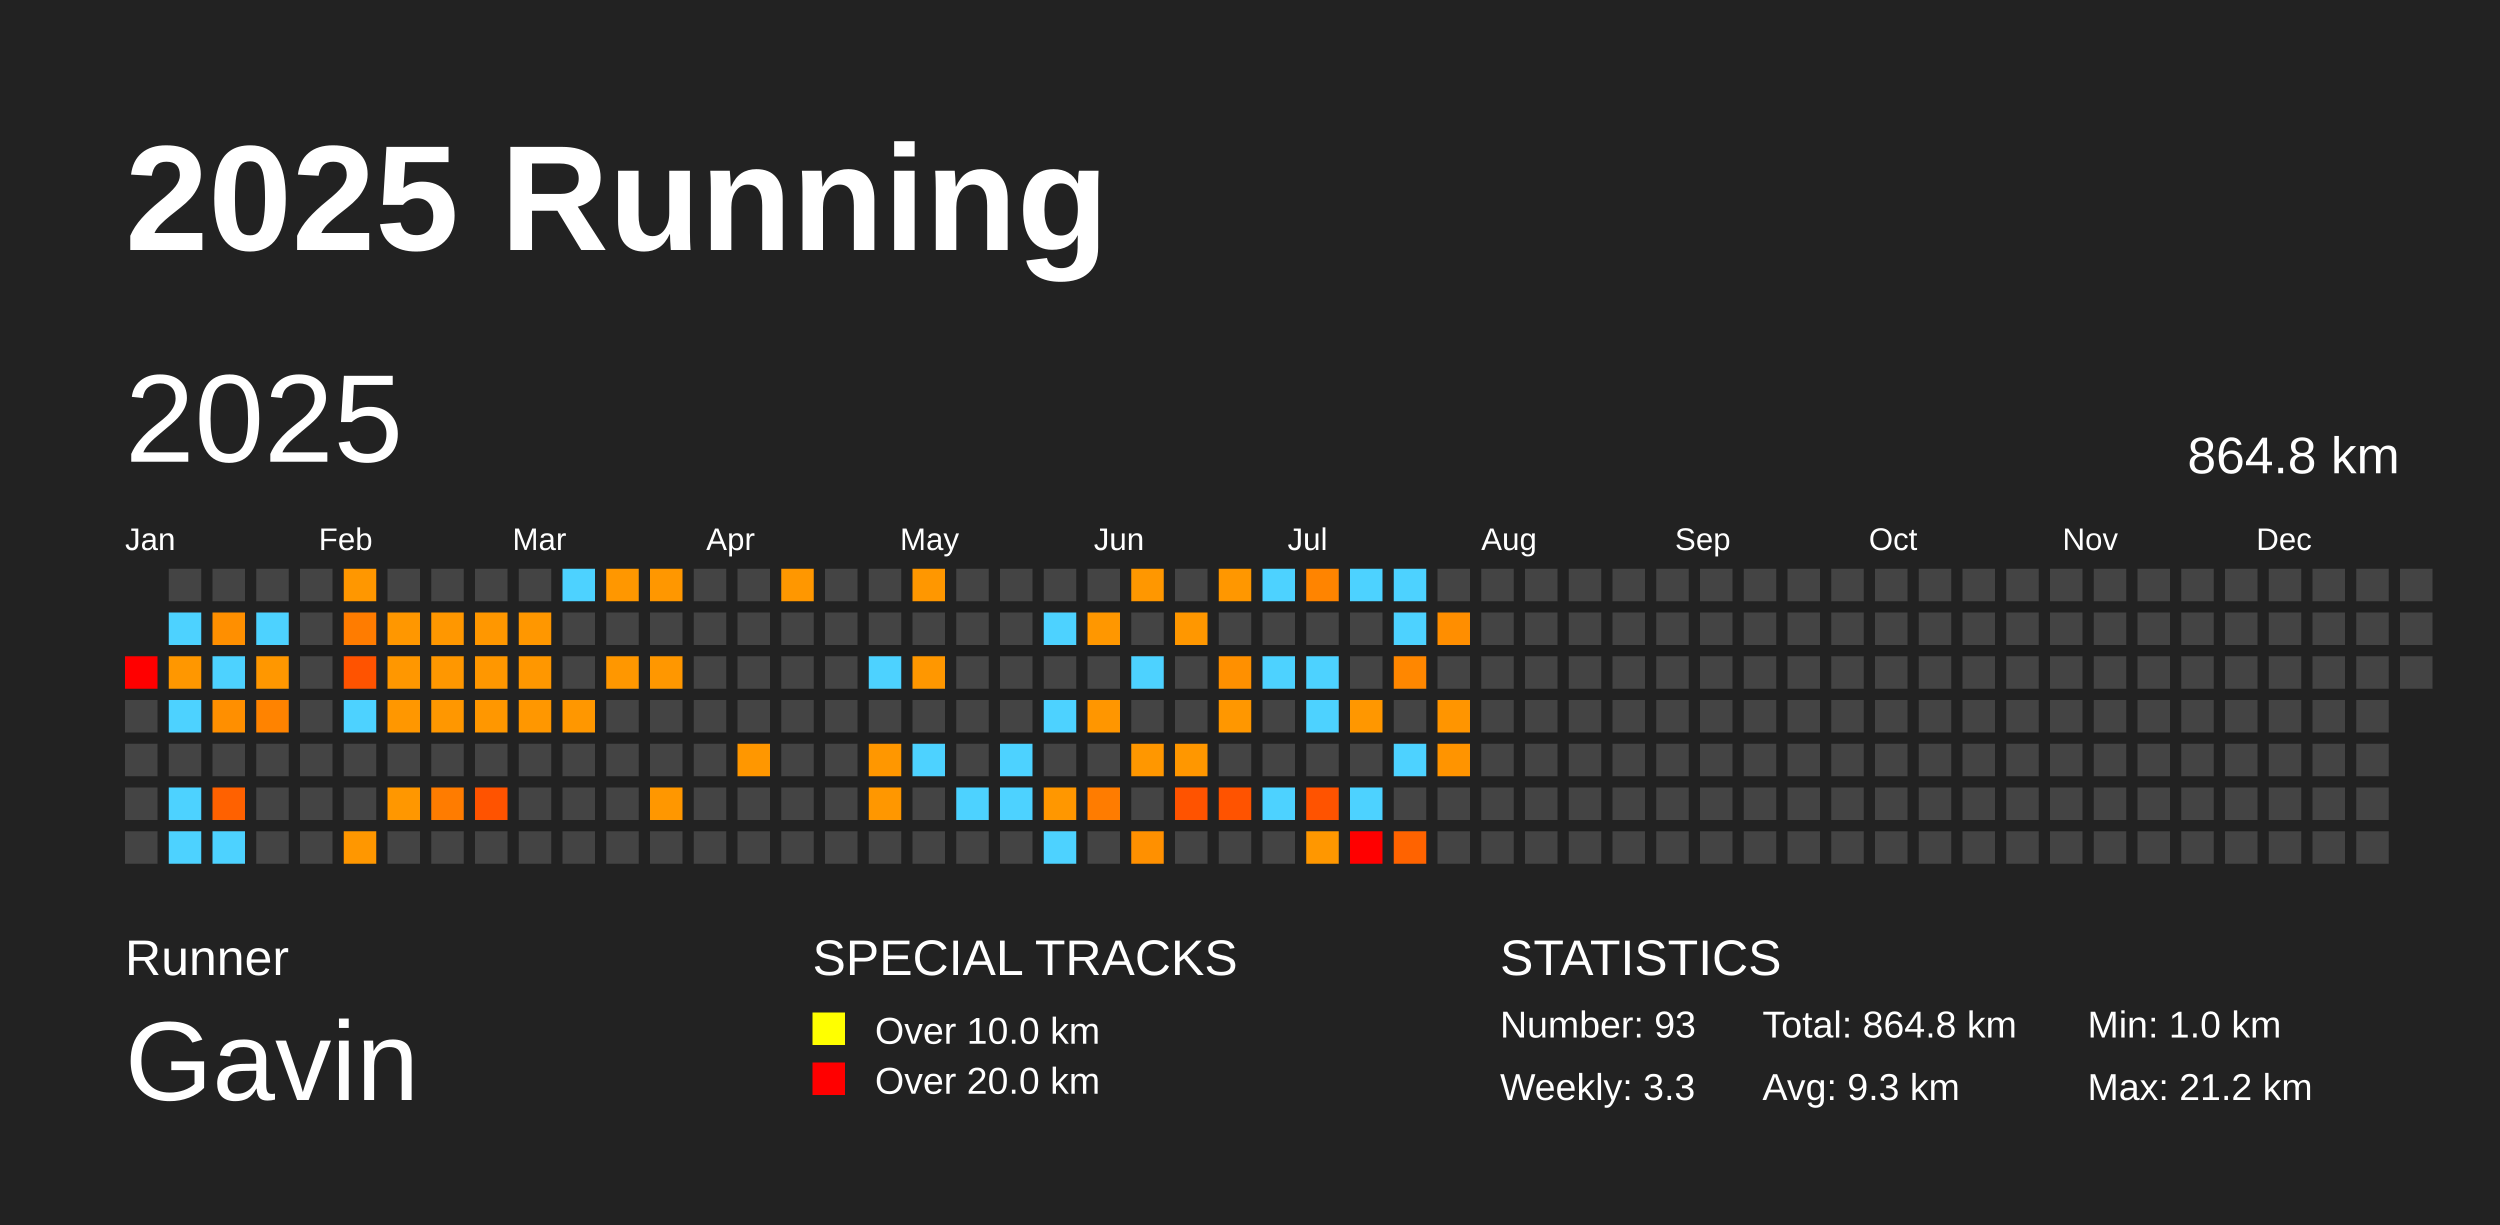
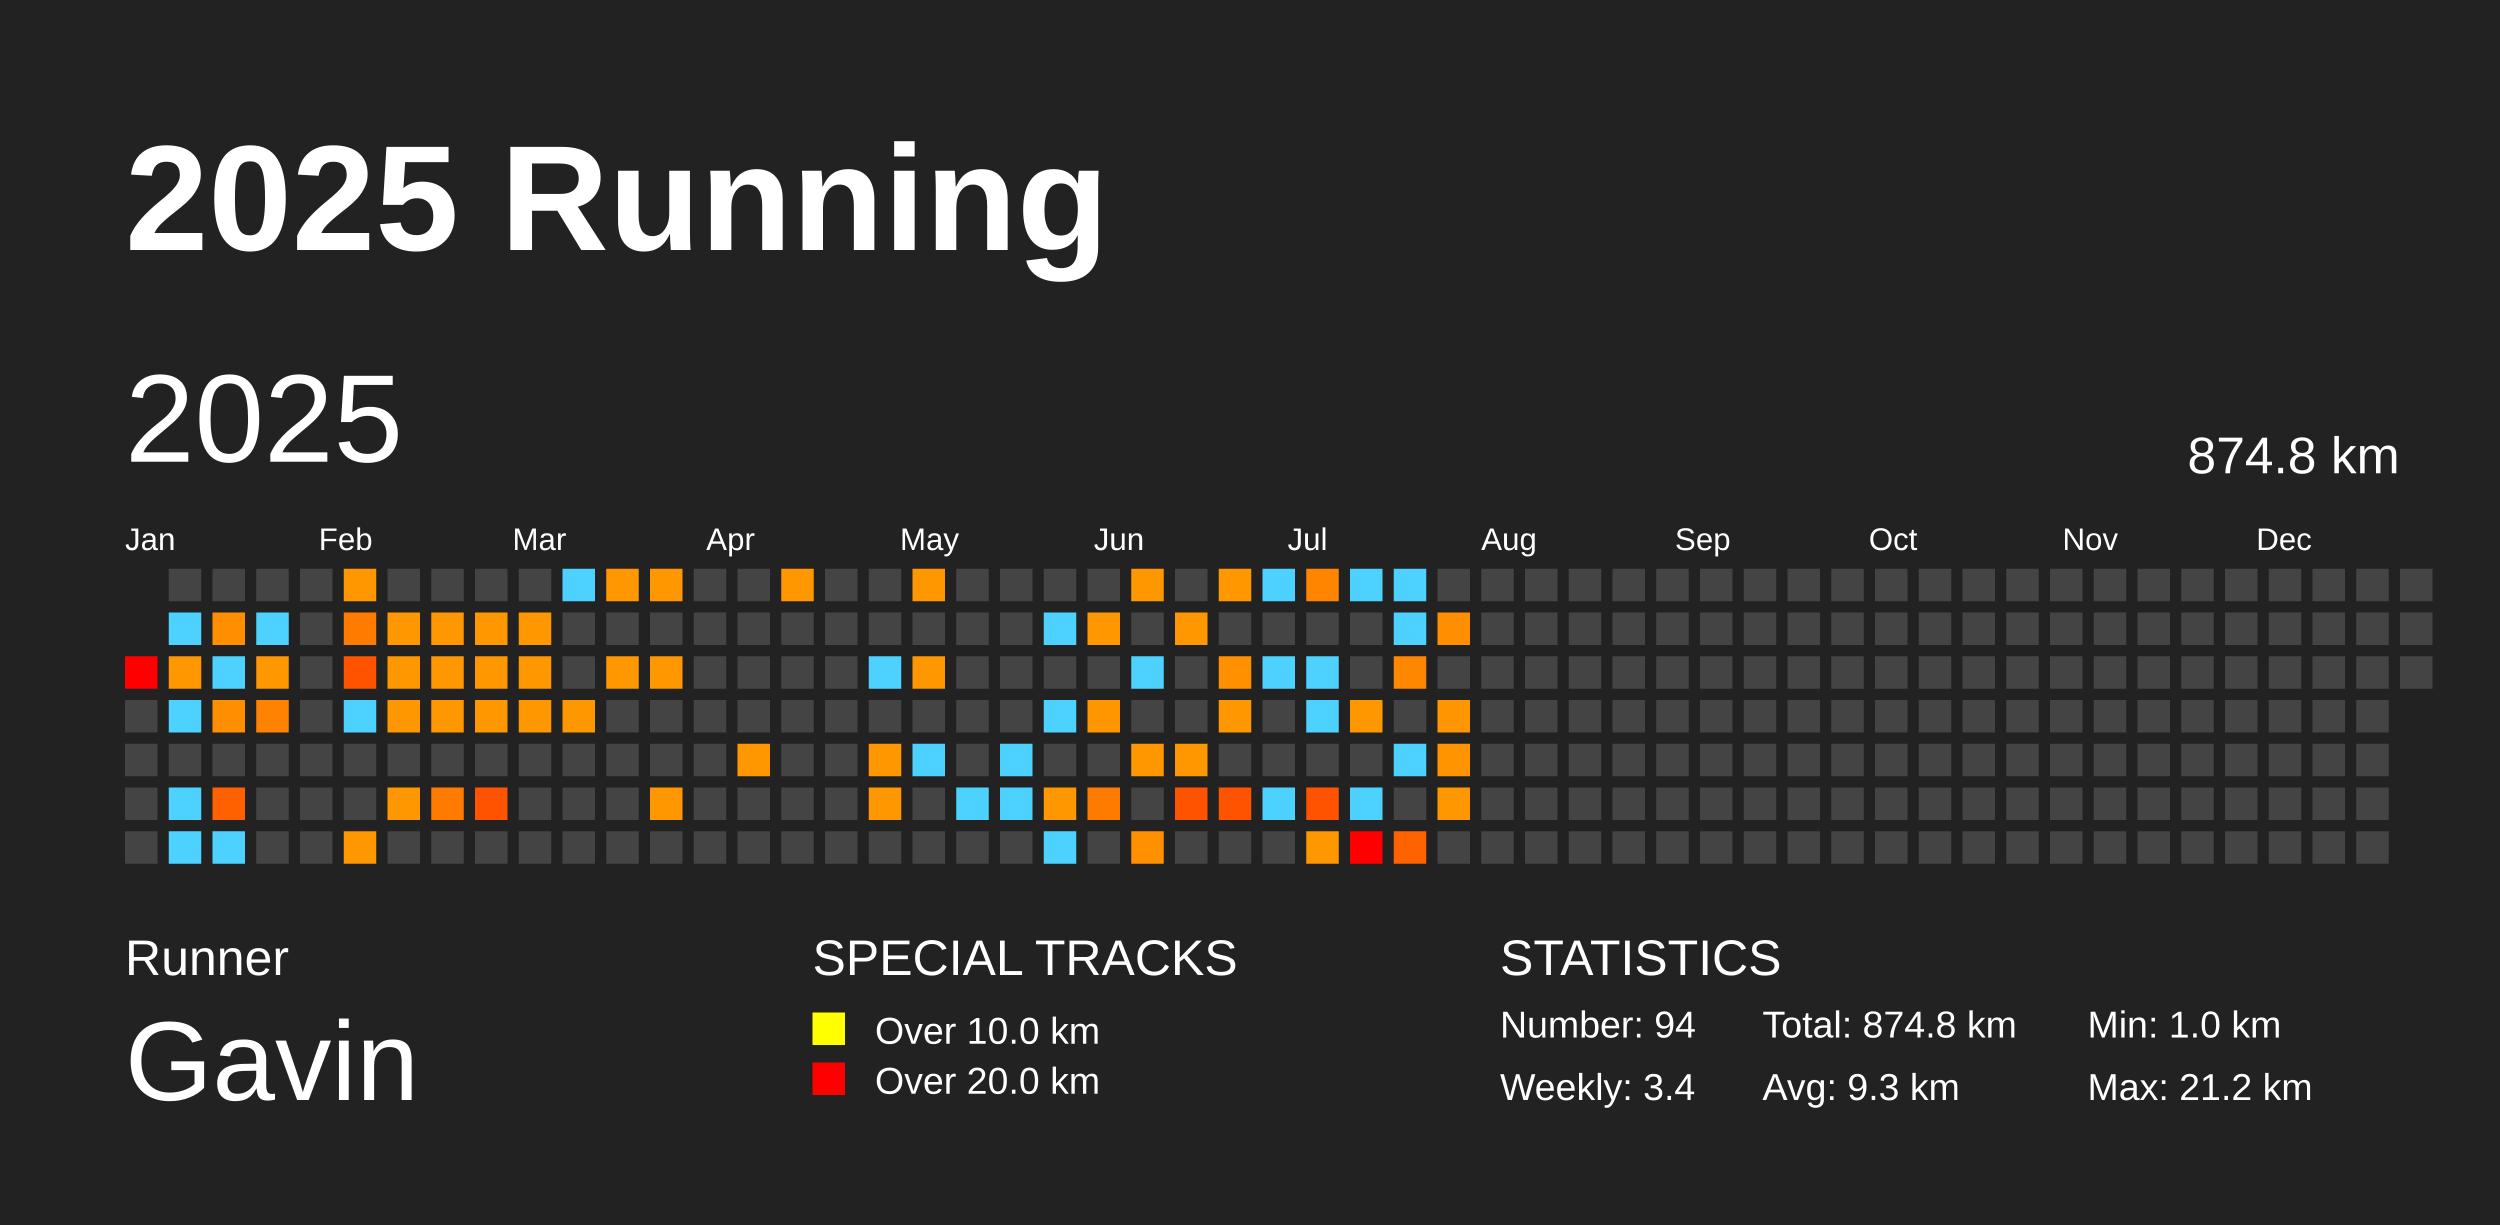
<svg xmlns="http://www.w3.org/2000/svg" baseProfile="full" height="98mm" version="1.1" viewBox="0,0,200,98" width="200mm">
  <defs />
  <rect fill="#222222" height="98" width="200" x="0" y="0" />
  <text fill="#FFFFFF" style="font-size:12px; font-family:Arial; font-weight:bold;" x="10" y="20">2025 Running</text>
  <text fill="#FFFFFF" style="font-size:4px; font-family:Arial" x="10" y="78">Runner</text>
  <text fill="#FFFFFF" style="font-size:9px; font-family:Arial" x="10" y="88">Gavin</text>
  <text fill="#FFFFFF" style="font-size:4px; font-family:Arial" x="65" y="78">SPECIAL TRACKS</text>
  <rect fill="yellow" height="2.6" width="2.6" x="65" y="81" />
  <text fill="#FFFFFF" style="font-size:3px; font-family:Arial" x="70" y="83.5">Over 10.0 km</text>
  <rect fill="red" height="2.6" width="2.6" x="65" y="85" />
  <text fill="#FFFFFF" style="font-size:3px; font-family:Arial" x="70" y="87.5">Over 20.0 km</text>
  <text fill="#FFFFFF" style="font-size:4px; font-family:Arial" x="120" y="78">STATISTICS</text>
-   <text fill="#FFFFFF" style="font-size:3px; font-family:Arial" x="120" y="83">Number: 93</text>
-   <text fill="#FFFFFF" style="font-size:3px; font-family:Arial" x="120" y="88">Weekly: 3.3</text>
-   <text fill="#FFFFFF" style="font-size:3px; font-family:Arial" x="141" y="83">Total: 864.8 km</text>
+   <text fill="#FFFFFF" style="font-size:3px; font-family:Arial" x="120" y="83">Number: 94</text>
+   <text fill="#FFFFFF" style="font-size:3px; font-family:Arial" x="120" y="88">Weekly: 3.4</text>
+   <text fill="#FFFFFF" style="font-size:3px; font-family:Arial" x="141" y="83">Total: 874.8 km</text>
  <text fill="#FFFFFF" style="font-size:3px; font-family:Arial" x="141" y="88">Avg: 9.3 km</text>
  <text fill="#FFFFFF" style="font-size:3px; font-family:Arial" x="167" y="83">Min: 1.0 km</text>
  <text fill="#FFFFFF" style="font-size:3px; font-family:Arial" x="167" y="88">Max: 21.2 km</text>
  <text dominant-baseline="hanging" fill="#FFFFFF" style="font-size:10.0px; font-family:Arial;" x="10" y="30">2025</text>
-   <text dominant-baseline="hanging" fill="#FFFFFF" style="font-size:4.125px; font-family:Arial;" x="175" y="35">864.8 km</text>
+   <text dominant-baseline="hanging" fill="#FFFFFF" style="font-size:4.125px; font-family:Arial;" x="175" y="35">874.8 km</text>
  <text fill="#FFFFFF" style="font-size:2.5px; font-family:Arial" x="10.0" y="44">Jan</text>
  <text fill="#FFFFFF" style="font-size:2.5px; font-family:Arial" x="25.5" y="44">Feb</text>
  <text fill="#FFFFFF" style="font-size:2.5px; font-family:Arial" x="41.0" y="44">Mar</text>
  <text fill="#FFFFFF" style="font-size:2.5px; font-family:Arial" x="56.5" y="44">Apr</text>
  <text fill="#FFFFFF" style="font-size:2.5px; font-family:Arial" x="72.0" y="44">May</text>
  <text fill="#FFFFFF" style="font-size:2.5px; font-family:Arial" x="87.5" y="44">Jun</text>
  <text fill="#FFFFFF" style="font-size:2.5px; font-family:Arial" x="103.0" y="44">Jul</text>
  <text fill="#FFFFFF" style="font-size:2.5px; font-family:Arial" x="118.5" y="44">Aug</text>
  <text fill="#FFFFFF" style="font-size:2.5px; font-family:Arial" x="134.0" y="44">Sep</text>
  <text fill="#FFFFFF" style="font-size:2.5px; font-family:Arial" x="149.5" y="44">Oct</text>
  <text fill="#FFFFFF" style="font-size:2.5px; font-family:Arial" x="165.0" y="44">Nov</text>
  <text fill="#FFFFFF" style="font-size:2.5px; font-family:Arial" x="180.5" y="44">Dec</text>
  <rect fill="red" height="2.6" width="2.6" x="10.0" y="52.5" />
  <rect fill="#444444" height="2.6" width="2.6" x="10.0" y="56.0" />
  <rect fill="#444444" height="2.6" width="2.6" x="10.0" y="59.5" />
  <rect fill="#444444" height="2.6" width="2.6" x="10.0" y="63.0" />
  <rect fill="#444444" height="2.6" width="2.6" x="10.0" y="66.5" />
  <rect fill="#444444" height="2.6" width="2.6" x="13.5" y="45.5" />
  <rect fill="#4dd2ff" height="2.6" width="2.6" x="13.5" y="49.0" />
  <rect fill="#ff9700" height="2.6" width="2.6" x="13.5" y="52.5" />
  <rect fill="#4dd2ff" height="2.6" width="2.6" x="13.5" y="56.0" />
  <rect fill="#444444" height="2.6" width="2.6" x="13.5" y="59.5" />
  <rect fill="#4dd2ff" height="2.6" width="2.6" x="13.5" y="63.0" />
  <rect fill="#4dd2ff" height="2.6" width="2.6" x="13.5" y="66.5" />
  <rect fill="#444444" height="2.6" width="2.6" x="17.0" y="45.5" />
  <rect fill="#ff8f00" height="2.6" width="2.6" x="17.0" y="49.0" />
  <rect fill="#4dd2ff" height="2.6" width="2.6" x="17.0" y="52.5" />
  <rect fill="#ff8f00" height="2.6" width="2.6" x="17.0" y="56.0" />
  <rect fill="#444444" height="2.6" width="2.6" x="17.0" y="59.5" />
  <rect fill="#ff6100" height="2.6" width="2.6" x="17.0" y="63.0" />
  <rect fill="#4dd2ff" height="2.6" width="2.6" x="17.0" y="66.5" />
  <rect fill="#444444" height="2.6" width="2.6" x="20.5" y="45.5" />
  <rect fill="#4dd2ff" height="2.6" width="2.6" x="20.5" y="49.0" />
  <rect fill="#ff9700" height="2.6" width="2.6" x="20.5" y="52.5" />
  <rect fill="#ff8300" height="2.6" width="2.6" x="20.5" y="56.0" />
  <rect fill="#444444" height="2.6" width="2.6" x="20.5" y="59.5" />
  <rect fill="#444444" height="2.6" width="2.6" x="20.5" y="63.0" />
  <rect fill="#444444" height="2.6" width="2.6" x="20.5" y="66.5" />
  <rect fill="#444444" height="2.6" width="2.6" x="24.0" y="45.5" />
  <rect fill="#444444" height="2.6" width="2.6" x="24.0" y="49.0" />
  <rect fill="#444444" height="2.6" width="2.6" x="24.0" y="52.5" />
  <rect fill="#444444" height="2.6" width="2.6" x="24.0" y="56.0" />
  <rect fill="#444444" height="2.6" width="2.6" x="24.0" y="59.5" />
  <rect fill="#444444" height="2.6" width="2.6" x="24.0" y="63.0" />
  <rect fill="#444444" height="2.6" width="2.6" x="24.0" y="66.5" />
  <rect fill="#ff9700" height="2.6" width="2.6" x="27.5" y="45.5" />
  <rect fill="#ff7c00" height="2.6" width="2.6" x="27.5" y="49.0" />
  <rect fill="#ff5300" height="2.6" width="2.6" x="27.5" y="52.5" />
  <rect fill="#4dd2ff" height="2.6" width="2.6" x="27.5" y="56.0" />
  <rect fill="#444444" height="2.6" width="2.6" x="27.5" y="59.5" />
  <rect fill="#444444" height="2.6" width="2.6" x="27.5" y="63.0" />
  <rect fill="#ff9700" height="2.6" width="2.6" x="27.5" y="66.5" />
  <rect fill="#444444" height="2.6" width="2.6" x="31.0" y="45.5" />
  <rect fill="#ff9700" height="2.6" width="2.6" x="31.0" y="49.0" />
  <rect fill="#ff9700" height="2.6" width="2.6" x="31.0" y="52.5" />
  <rect fill="#ff9700" height="2.6" width="2.6" x="31.0" y="56.0" />
  <rect fill="#444444" height="2.6" width="2.6" x="31.0" y="59.5" />
  <rect fill="#ff9700" height="2.6" width="2.6" x="31.0" y="63.0" />
  <rect fill="#444444" height="2.6" width="2.6" x="31.0" y="66.5" />
  <rect fill="#444444" height="2.6" width="2.6" x="34.5" y="45.5" />
  <rect fill="#ff9700" height="2.6" width="2.6" x="34.5" y="49.0" />
  <rect fill="#ff9700" height="2.6" width="2.6" x="34.5" y="52.5" />
  <rect fill="#ff9700" height="2.6" width="2.6" x="34.5" y="56.0" />
  <rect fill="#444444" height="2.6" width="2.6" x="34.5" y="59.5" />
  <rect fill="#ff7c00" height="2.6" width="2.6" x="34.5" y="63.0" />
  <rect fill="#444444" height="2.6" width="2.6" x="34.5" y="66.5" />
  <rect fill="#444444" height="2.6" width="2.6" x="38.0" y="45.5" />
  <rect fill="#ff9700" height="2.6" width="2.6" x="38.0" y="49.0" />
  <rect fill="#ff9700" height="2.6" width="2.6" x="38.0" y="52.5" />
  <rect fill="#ff9700" height="2.6" width="2.6" x="38.0" y="56.0" />
  <rect fill="#444444" height="2.6" width="2.6" x="38.0" y="59.5" />
  <rect fill="#ff5300" height="2.6" width="2.6" x="38.0" y="63.0" />
  <rect fill="#444444" height="2.6" width="2.6" x="38.0" y="66.5" />
  <rect fill="#444444" height="2.6" width="2.6" x="41.5" y="45.5" />
  <rect fill="#ff9700" height="2.6" width="2.6" x="41.5" y="49.0" />
  <rect fill="#ff9700" height="2.6" width="2.6" x="41.5" y="52.5" />
  <rect fill="#ff9700" height="2.6" width="2.6" x="41.5" y="56.0" />
  <rect fill="#444444" height="2.6" width="2.6" x="41.5" y="59.5" />
  <rect fill="#444444" height="2.6" width="2.6" x="41.5" y="63.0" />
  <rect fill="#444444" height="2.6" width="2.6" x="41.5" y="66.5" />
  <rect fill="#4dd2ff" height="2.6" width="2.6" x="45.0" y="45.5" />
  <rect fill="#444444" height="2.6" width="2.6" x="45.0" y="49.0" />
  <rect fill="#444444" height="2.6" width="2.6" x="45.0" y="52.5" />
  <rect fill="#ff9700" height="2.6" width="2.6" x="45.0" y="56.0" />
  <rect fill="#444444" height="2.6" width="2.6" x="45.0" y="59.5" />
  <rect fill="#444444" height="2.6" width="2.6" x="45.0" y="63.0" />
  <rect fill="#444444" height="2.6" width="2.6" x="45.0" y="66.5" />
  <rect fill="#ff9700" height="2.6" width="2.6" x="48.5" y="45.5" />
  <rect fill="#444444" height="2.6" width="2.6" x="48.5" y="49.0" />
  <rect fill="#ff9700" height="2.6" width="2.6" x="48.5" y="52.5" />
  <rect fill="#444444" height="2.6" width="2.6" x="48.5" y="56.0" />
  <rect fill="#444444" height="2.6" width="2.6" x="48.5" y="59.5" />
  <rect fill="#444444" height="2.6" width="2.6" x="48.5" y="63.0" />
  <rect fill="#444444" height="2.6" width="2.6" x="48.5" y="66.5" />
  <rect fill="#ff9700" height="2.6" width="2.6" x="52.0" y="45.5" />
  <rect fill="#444444" height="2.6" width="2.6" x="52.0" y="49.0" />
  <rect fill="#ff9700" height="2.6" width="2.6" x="52.0" y="52.5" />
  <rect fill="#444444" height="2.6" width="2.6" x="52.0" y="56.0" />
  <rect fill="#444444" height="2.6" width="2.6" x="52.0" y="59.5" />
  <rect fill="#ff9700" height="2.6" width="2.6" x="52.0" y="63.0" />
  <rect fill="#444444" height="2.6" width="2.6" x="52.0" y="66.5" />
  <rect fill="#444444" height="2.6" width="2.6" x="55.5" y="45.5" />
  <rect fill="#444444" height="2.6" width="2.6" x="55.5" y="49.0" />
  <rect fill="#444444" height="2.6" width="2.6" x="55.5" y="52.5" />
  <rect fill="#444444" height="2.6" width="2.6" x="55.5" y="56.0" />
  <rect fill="#444444" height="2.6" width="2.6" x="55.5" y="59.5" />
  <rect fill="#444444" height="2.6" width="2.6" x="55.5" y="63.0" />
  <rect fill="#444444" height="2.6" width="2.6" x="55.5" y="66.5" />
  <rect fill="#444444" height="2.6" width="2.6" x="59.0" y="45.5" />
  <rect fill="#444444" height="2.6" width="2.6" x="59.0" y="49.0" />
  <rect fill="#444444" height="2.6" width="2.6" x="59.0" y="52.5" />
  <rect fill="#444444" height="2.6" width="2.6" x="59.0" y="56.0" />
  <rect fill="#ff9700" height="2.6" width="2.6" x="59.0" y="59.5" />
  <rect fill="#444444" height="2.6" width="2.6" x="59.0" y="63.0" />
  <rect fill="#444444" height="2.6" width="2.6" x="59.0" y="66.5" />
  <rect fill="#ff9700" height="2.6" width="2.6" x="62.5" y="45.5" />
  <rect fill="#444444" height="2.6" width="2.6" x="62.5" y="49.0" />
  <rect fill="#444444" height="2.6" width="2.6" x="62.5" y="52.5" />
  <rect fill="#444444" height="2.6" width="2.6" x="62.5" y="56.0" />
  <rect fill="#444444" height="2.6" width="2.6" x="62.5" y="59.5" />
  <rect fill="#444444" height="2.6" width="2.6" x="62.5" y="63.0" />
  <rect fill="#444444" height="2.6" width="2.6" x="62.5" y="66.5" />
  <rect fill="#444444" height="2.6" width="2.6" x="66.0" y="45.5" />
  <rect fill="#444444" height="2.6" width="2.6" x="66.0" y="49.0" />
  <rect fill="#444444" height="2.6" width="2.6" x="66.0" y="52.5" />
  <rect fill="#444444" height="2.6" width="2.6" x="66.0" y="56.0" />
  <rect fill="#444444" height="2.6" width="2.6" x="66.0" y="59.5" />
  <rect fill="#444444" height="2.6" width="2.6" x="66.0" y="63.0" />
  <rect fill="#444444" height="2.6" width="2.6" x="66.0" y="66.5" />
  <rect fill="#444444" height="2.6" width="2.6" x="69.5" y="45.5" />
  <rect fill="#444444" height="2.6" width="2.6" x="69.5" y="49.0" />
  <rect fill="#4dd2ff" height="2.6" width="2.6" x="69.5" y="52.5" />
  <rect fill="#444444" height="2.6" width="2.6" x="69.5" y="56.0" />
  <rect fill="#ff9700" height="2.6" width="2.6" x="69.5" y="59.5" />
  <rect fill="#ff9700" height="2.6" width="2.6" x="69.5" y="63.0" />
  <rect fill="#444444" height="2.6" width="2.6" x="69.5" y="66.5" />
  <rect fill="#ff9700" height="2.6" width="2.6" x="73.0" y="45.5" />
  <rect fill="#444444" height="2.6" width="2.6" x="73.0" y="49.0" />
  <rect fill="#ff9700" height="2.6" width="2.6" x="73.0" y="52.5" />
  <rect fill="#444444" height="2.6" width="2.6" x="73.0" y="56.0" />
  <rect fill="#4dd2ff" height="2.6" width="2.6" x="73.0" y="59.5" />
  <rect fill="#444444" height="2.6" width="2.6" x="73.0" y="63.0" />
  <rect fill="#444444" height="2.6" width="2.6" x="73.0" y="66.5" />
  <rect fill="#444444" height="2.6" width="2.6" x="76.5" y="45.5" />
  <rect fill="#444444" height="2.6" width="2.6" x="76.5" y="49.0" />
  <rect fill="#444444" height="2.6" width="2.6" x="76.5" y="52.5" />
  <rect fill="#444444" height="2.6" width="2.6" x="76.5" y="56.0" />
  <rect fill="#444444" height="2.6" width="2.6" x="76.5" y="59.5" />
  <rect fill="#4dd2ff" height="2.6" width="2.6" x="76.5" y="63.0" />
  <rect fill="#444444" height="2.6" width="2.6" x="76.5" y="66.5" />
  <rect fill="#444444" height="2.6" width="2.6" x="80.0" y="45.5" />
  <rect fill="#444444" height="2.6" width="2.6" x="80.0" y="49.0" />
  <rect fill="#444444" height="2.6" width="2.6" x="80.0" y="52.5" />
  <rect fill="#444444" height="2.6" width="2.6" x="80.0" y="56.0" />
  <rect fill="#4dd2ff" height="2.6" width="2.6" x="80.0" y="59.5" />
  <rect fill="#4dd2ff" height="2.6" width="2.6" x="80.0" y="63.0" />
  <rect fill="#444444" height="2.6" width="2.6" x="80.0" y="66.5" />
  <rect fill="#444444" height="2.6" width="2.6" x="83.5" y="45.5" />
  <rect fill="#4dd2ff" height="2.6" width="2.6" x="83.5" y="49.0" />
  <rect fill="#444444" height="2.6" width="2.6" x="83.5" y="52.5" />
  <rect fill="#4dd2ff" height="2.6" width="2.6" x="83.5" y="56.0" />
  <rect fill="#444444" height="2.6" width="2.6" x="83.5" y="59.5" />
  <rect fill="#ff9700" height="2.6" width="2.6" x="83.5" y="63.0" />
  <rect fill="#4dd2ff" height="2.6" width="2.6" x="83.5" y="66.5" />
  <rect fill="#444444" height="2.6" width="2.6" x="87.0" y="45.5" />
  <rect fill="#ff9700" height="2.6" width="2.6" x="87.0" y="49.0" />
  <rect fill="#444444" height="2.6" width="2.6" x="87.0" y="52.5" />
  <rect fill="#ff9600" height="2.6" width="2.6" x="87.0" y="56.0" />
  <rect fill="#444444" height="2.6" width="2.6" x="87.0" y="59.5" />
  <rect fill="#ff7c00" height="2.6" width="2.6" x="87.0" y="63.0" />
  <rect fill="#444444" height="2.6" width="2.6" x="87.0" y="66.5" />
  <rect fill="#ff9700" height="2.6" width="2.6" x="90.5" y="45.5" />
  <rect fill="#444444" height="2.6" width="2.6" x="90.5" y="49.0" />
  <rect fill="#4dd2ff" height="2.6" width="2.6" x="90.5" y="52.5" />
  <rect fill="#444444" height="2.6" width="2.6" x="90.5" y="56.0" />
  <rect fill="#ff9700" height="2.6" width="2.6" x="90.5" y="59.5" />
  <rect fill="#444444" height="2.6" width="2.6" x="90.5" y="63.0" />
  <rect fill="#ff9000" height="2.6" width="2.6" x="90.5" y="66.5" />
  <rect fill="#444444" height="2.6" width="2.6" x="94.0" y="45.5" />
  <rect fill="#ff9700" height="2.6" width="2.6" x="94.0" y="49.0" />
  <rect fill="#444444" height="2.6" width="2.6" x="94.0" y="52.5" />
  <rect fill="#444444" height="2.6" width="2.6" x="94.0" y="56.0" />
  <rect fill="#ff9700" height="2.6" width="2.6" x="94.0" y="59.5" />
  <rect fill="#ff5300" height="2.6" width="2.6" x="94.0" y="63.0" />
  <rect fill="#444444" height="2.6" width="2.6" x="94.0" y="66.5" />
  <rect fill="#ff9700" height="2.6" width="2.6" x="97.5" y="45.5" />
  <rect fill="#444444" height="2.6" width="2.6" x="97.5" y="49.0" />
  <rect fill="#ff9000" height="2.6" width="2.6" x="97.5" y="52.5" />
  <rect fill="#ff9700" height="2.6" width="2.6" x="97.5" y="56.0" />
  <rect fill="#444444" height="2.6" width="2.6" x="97.5" y="59.5" />
  <rect fill="#ff5300" height="2.6" width="2.6" x="97.5" y="63.0" />
  <rect fill="#444444" height="2.6" width="2.6" x="97.5" y="66.5" />
  <rect fill="#4dd2ff" height="2.6" width="2.6" x="101.0" y="45.5" />
  <rect fill="#444444" height="2.6" width="2.6" x="101.0" y="49.0" />
  <rect fill="#4dd2ff" height="2.6" width="2.6" x="101.0" y="52.5" />
  <rect fill="#444444" height="2.6" width="2.6" x="101.0" y="56.0" />
  <rect fill="#444444" height="2.6" width="2.6" x="101.0" y="59.5" />
  <rect fill="#4dd2ff" height="2.6" width="2.6" x="101.0" y="63.0" />
  <rect fill="#444444" height="2.6" width="2.6" x="101.0" y="66.5" />
  <rect fill="#ff8400" height="2.6" width="2.6" x="104.5" y="45.5" />
  <rect fill="#444444" height="2.6" width="2.6" x="104.5" y="49.0" />
  <rect fill="#4dd2ff" height="2.6" width="2.6" x="104.5" y="52.5" />
  <rect fill="#4dd2ff" height="2.6" width="2.6" x="104.5" y="56.0" />
  <rect fill="#444444" height="2.6" width="2.6" x="104.5" y="59.5" />
  <rect fill="#ff5300" height="2.6" width="2.6" x="104.5" y="63.0" />
  <rect fill="#ff9700" height="2.6" width="2.6" x="104.5" y="66.5" />
  <rect fill="#4dd2ff" height="2.6" width="2.6" x="108.0" y="45.5" />
  <rect fill="#444444" height="2.6" width="2.6" x="108.0" y="49.0" />
  <rect fill="#444444" height="2.6" width="2.6" x="108.0" y="52.5" />
  <rect fill="#ff9700" height="2.6" width="2.6" x="108.0" y="56.0" />
  <rect fill="#444444" height="2.6" width="2.6" x="108.0" y="59.5" />
  <rect fill="#4dd2ff" height="2.6" width="2.6" x="108.0" y="63.0" />
  <rect fill="red" height="2.6" width="2.6" x="108.0" y="66.5" />
  <rect fill="#4dd2ff" height="2.6" width="2.6" x="111.5" y="45.5" />
  <rect fill="#4dd2ff" height="2.6" width="2.6" x="111.5" y="49.0" />
  <rect fill="#ff8700" height="2.6" width="2.6" x="111.5" y="52.5" />
  <rect fill="#444444" height="2.6" width="2.6" x="111.5" y="56.0" />
  <rect fill="#4dd2ff" height="2.6" width="2.6" x="111.5" y="59.5" />
  <rect fill="#444444" height="2.6" width="2.6" x="111.5" y="63.0" />
  <rect fill="#ff6300" height="2.6" width="2.6" x="111.5" y="66.5" />
  <rect fill="#444444" height="2.6" width="2.6" x="115.0" y="45.5" />
  <rect fill="#ff8e00" height="2.6" width="2.6" x="115.0" y="49.0" />
  <rect fill="#444444" height="2.6" width="2.6" x="115.0" y="52.5" />
  <rect fill="#ff9500" height="2.6" width="2.6" x="115.0" y="56.0" />
  <rect fill="#ff9400" height="2.6" width="2.6" x="115.0" y="59.5" />
-   <rect fill="#444444" height="2.6" width="2.6" x="115.0" y="63.0" />
+   <rect fill="#ff9700" height="2.6" width="2.6" x="115.0" y="63.0" />
  <rect fill="#444444" height="2.6" width="2.6" x="115.0" y="66.5" />
  <rect fill="#444444" height="2.6" width="2.6" x="118.5" y="45.5" />
  <rect fill="#444444" height="2.6" width="2.6" x="118.5" y="49.0" />
  <rect fill="#444444" height="2.6" width="2.6" x="118.5" y="52.5" />
  <rect fill="#444444" height="2.6" width="2.6" x="118.5" y="56.0" />
  <rect fill="#444444" height="2.6" width="2.6" x="118.5" y="59.5" />
  <rect fill="#444444" height="2.6" width="2.6" x="118.5" y="63.0" />
  <rect fill="#444444" height="2.6" width="2.6" x="118.5" y="66.5" />
  <rect fill="#444444" height="2.6" width="2.6" x="122.0" y="45.5" />
  <rect fill="#444444" height="2.6" width="2.6" x="122.0" y="49.0" />
  <rect fill="#444444" height="2.6" width="2.6" x="122.0" y="52.5" />
  <rect fill="#444444" height="2.6" width="2.6" x="122.0" y="56.0" />
  <rect fill="#444444" height="2.6" width="2.6" x="122.0" y="59.5" />
  <rect fill="#444444" height="2.6" width="2.6" x="122.0" y="63.0" />
  <rect fill="#444444" height="2.6" width="2.6" x="122.0" y="66.5" />
  <rect fill="#444444" height="2.6" width="2.6" x="125.5" y="45.5" />
  <rect fill="#444444" height="2.6" width="2.6" x="125.5" y="49.0" />
  <rect fill="#444444" height="2.6" width="2.6" x="125.5" y="52.5" />
  <rect fill="#444444" height="2.6" width="2.6" x="125.5" y="56.0" />
  <rect fill="#444444" height="2.6" width="2.6" x="125.5" y="59.5" />
  <rect fill="#444444" height="2.6" width="2.6" x="125.5" y="63.0" />
  <rect fill="#444444" height="2.6" width="2.6" x="125.5" y="66.5" />
  <rect fill="#444444" height="2.6" width="2.6" x="129.0" y="45.5" />
  <rect fill="#444444" height="2.6" width="2.6" x="129.0" y="49.0" />
  <rect fill="#444444" height="2.6" width="2.6" x="129.0" y="52.5" />
  <rect fill="#444444" height="2.6" width="2.6" x="129.0" y="56.0" />
  <rect fill="#444444" height="2.6" width="2.6" x="129.0" y="59.5" />
  <rect fill="#444444" height="2.6" width="2.6" x="129.0" y="63.0" />
  <rect fill="#444444" height="2.6" width="2.6" x="129.0" y="66.5" />
  <rect fill="#444444" height="2.6" width="2.6" x="132.5" y="45.5" />
  <rect fill="#444444" height="2.6" width="2.6" x="132.5" y="49.0" />
  <rect fill="#444444" height="2.6" width="2.6" x="132.5" y="52.5" />
  <rect fill="#444444" height="2.6" width="2.6" x="132.5" y="56.0" />
  <rect fill="#444444" height="2.6" width="2.6" x="132.5" y="59.5" />
  <rect fill="#444444" height="2.6" width="2.6" x="132.5" y="63.0" />
  <rect fill="#444444" height="2.6" width="2.6" x="132.5" y="66.5" />
  <rect fill="#444444" height="2.6" width="2.6" x="136.0" y="45.5" />
  <rect fill="#444444" height="2.6" width="2.6" x="136.0" y="49.0" />
  <rect fill="#444444" height="2.6" width="2.6" x="136.0" y="52.5" />
  <rect fill="#444444" height="2.6" width="2.6" x="136.0" y="56.0" />
  <rect fill="#444444" height="2.6" width="2.6" x="136.0" y="59.5" />
  <rect fill="#444444" height="2.6" width="2.6" x="136.0" y="63.0" />
  <rect fill="#444444" height="2.6" width="2.6" x="136.0" y="66.5" />
  <rect fill="#444444" height="2.6" width="2.6" x="139.5" y="45.5" />
  <rect fill="#444444" height="2.6" width="2.6" x="139.5" y="49.0" />
  <rect fill="#444444" height="2.6" width="2.6" x="139.5" y="52.5" />
  <rect fill="#444444" height="2.6" width="2.6" x="139.5" y="56.0" />
  <rect fill="#444444" height="2.6" width="2.6" x="139.5" y="59.5" />
  <rect fill="#444444" height="2.6" width="2.6" x="139.5" y="63.0" />
  <rect fill="#444444" height="2.6" width="2.6" x="139.5" y="66.5" />
  <rect fill="#444444" height="2.6" width="2.6" x="143.0" y="45.5" />
  <rect fill="#444444" height="2.6" width="2.6" x="143.0" y="49.0" />
  <rect fill="#444444" height="2.6" width="2.6" x="143.0" y="52.5" />
  <rect fill="#444444" height="2.6" width="2.6" x="143.0" y="56.0" />
  <rect fill="#444444" height="2.6" width="2.6" x="143.0" y="59.5" />
  <rect fill="#444444" height="2.6" width="2.6" x="143.0" y="63.0" />
  <rect fill="#444444" height="2.6" width="2.6" x="143.0" y="66.5" />
  <rect fill="#444444" height="2.6" width="2.6" x="146.5" y="45.5" />
  <rect fill="#444444" height="2.6" width="2.6" x="146.5" y="49.0" />
  <rect fill="#444444" height="2.6" width="2.6" x="146.5" y="52.5" />
  <rect fill="#444444" height="2.6" width="2.6" x="146.5" y="56.0" />
  <rect fill="#444444" height="2.6" width="2.6" x="146.5" y="59.5" />
  <rect fill="#444444" height="2.6" width="2.6" x="146.5" y="63.0" />
  <rect fill="#444444" height="2.6" width="2.6" x="146.5" y="66.5" />
  <rect fill="#444444" height="2.6" width="2.6" x="150.0" y="45.5" />
  <rect fill="#444444" height="2.6" width="2.6" x="150.0" y="49.0" />
  <rect fill="#444444" height="2.6" width="2.6" x="150.0" y="52.5" />
  <rect fill="#444444" height="2.6" width="2.6" x="150.0" y="56.0" />
  <rect fill="#444444" height="2.6" width="2.6" x="150.0" y="59.5" />
  <rect fill="#444444" height="2.6" width="2.6" x="150.0" y="63.0" />
  <rect fill="#444444" height="2.6" width="2.6" x="150.0" y="66.5" />
  <rect fill="#444444" height="2.6" width="2.6" x="153.5" y="45.5" />
  <rect fill="#444444" height="2.6" width="2.6" x="153.5" y="49.0" />
  <rect fill="#444444" height="2.6" width="2.6" x="153.5" y="52.5" />
  <rect fill="#444444" height="2.6" width="2.6" x="153.5" y="56.0" />
  <rect fill="#444444" height="2.6" width="2.6" x="153.5" y="59.5" />
  <rect fill="#444444" height="2.6" width="2.6" x="153.5" y="63.0" />
  <rect fill="#444444" height="2.6" width="2.6" x="153.5" y="66.5" />
  <rect fill="#444444" height="2.6" width="2.6" x="157.0" y="45.5" />
  <rect fill="#444444" height="2.6" width="2.6" x="157.0" y="49.0" />
  <rect fill="#444444" height="2.6" width="2.6" x="157.0" y="52.5" />
  <rect fill="#444444" height="2.6" width="2.6" x="157.0" y="56.0" />
  <rect fill="#444444" height="2.6" width="2.6" x="157.0" y="59.5" />
  <rect fill="#444444" height="2.6" width="2.6" x="157.0" y="63.0" />
  <rect fill="#444444" height="2.6" width="2.6" x="157.0" y="66.5" />
  <rect fill="#444444" height="2.6" width="2.6" x="160.5" y="45.5" />
  <rect fill="#444444" height="2.6" width="2.6" x="160.5" y="49.0" />
  <rect fill="#444444" height="2.6" width="2.6" x="160.5" y="52.5" />
  <rect fill="#444444" height="2.6" width="2.6" x="160.5" y="56.0" />
  <rect fill="#444444" height="2.6" width="2.6" x="160.5" y="59.5" />
  <rect fill="#444444" height="2.6" width="2.6" x="160.5" y="63.0" />
  <rect fill="#444444" height="2.6" width="2.6" x="160.5" y="66.5" />
  <rect fill="#444444" height="2.6" width="2.6" x="164.0" y="45.5" />
  <rect fill="#444444" height="2.6" width="2.6" x="164.0" y="49.0" />
  <rect fill="#444444" height="2.6" width="2.6" x="164.0" y="52.5" />
  <rect fill="#444444" height="2.6" width="2.6" x="164.0" y="56.0" />
  <rect fill="#444444" height="2.6" width="2.6" x="164.0" y="59.5" />
  <rect fill="#444444" height="2.6" width="2.6" x="164.0" y="63.0" />
  <rect fill="#444444" height="2.6" width="2.6" x="164.0" y="66.5" />
  <rect fill="#444444" height="2.6" width="2.6" x="167.5" y="45.5" />
  <rect fill="#444444" height="2.6" width="2.6" x="167.5" y="49.0" />
  <rect fill="#444444" height="2.6" width="2.6" x="167.5" y="52.5" />
  <rect fill="#444444" height="2.6" width="2.6" x="167.5" y="56.0" />
  <rect fill="#444444" height="2.6" width="2.6" x="167.5" y="59.5" />
  <rect fill="#444444" height="2.6" width="2.6" x="167.5" y="63.0" />
  <rect fill="#444444" height="2.6" width="2.6" x="167.5" y="66.5" />
  <rect fill="#444444" height="2.6" width="2.6" x="171.0" y="45.5" />
  <rect fill="#444444" height="2.6" width="2.6" x="171.0" y="49.0" />
  <rect fill="#444444" height="2.6" width="2.6" x="171.0" y="52.5" />
  <rect fill="#444444" height="2.6" width="2.6" x="171.0" y="56.0" />
  <rect fill="#444444" height="2.6" width="2.6" x="171.0" y="59.5" />
  <rect fill="#444444" height="2.6" width="2.6" x="171.0" y="63.0" />
  <rect fill="#444444" height="2.6" width="2.6" x="171.0" y="66.5" />
  <rect fill="#444444" height="2.6" width="2.6" x="174.5" y="45.5" />
  <rect fill="#444444" height="2.6" width="2.6" x="174.5" y="49.0" />
  <rect fill="#444444" height="2.6" width="2.6" x="174.5" y="52.5" />
  <rect fill="#444444" height="2.6" width="2.6" x="174.5" y="56.0" />
  <rect fill="#444444" height="2.6" width="2.6" x="174.5" y="59.5" />
  <rect fill="#444444" height="2.6" width="2.6" x="174.5" y="63.0" />
  <rect fill="#444444" height="2.6" width="2.6" x="174.5" y="66.5" />
  <rect fill="#444444" height="2.6" width="2.6" x="178.0" y="45.5" />
  <rect fill="#444444" height="2.6" width="2.6" x="178.0" y="49.0" />
  <rect fill="#444444" height="2.6" width="2.6" x="178.0" y="52.5" />
  <rect fill="#444444" height="2.6" width="2.6" x="178.0" y="56.0" />
  <rect fill="#444444" height="2.6" width="2.6" x="178.0" y="59.5" />
  <rect fill="#444444" height="2.6" width="2.6" x="178.0" y="63.0" />
  <rect fill="#444444" height="2.6" width="2.6" x="178.0" y="66.5" />
  <rect fill="#444444" height="2.6" width="2.6" x="181.5" y="45.5" />
  <rect fill="#444444" height="2.6" width="2.6" x="181.5" y="49.0" />
  <rect fill="#444444" height="2.6" width="2.6" x="181.5" y="52.5" />
  <rect fill="#444444" height="2.6" width="2.6" x="181.5" y="56.0" />
  <rect fill="#444444" height="2.6" width="2.6" x="181.5" y="59.5" />
  <rect fill="#444444" height="2.6" width="2.6" x="181.5" y="63.0" />
  <rect fill="#444444" height="2.6" width="2.6" x="181.5" y="66.5" />
  <rect fill="#444444" height="2.6" width="2.6" x="185.0" y="45.5" />
  <rect fill="#444444" height="2.6" width="2.6" x="185.0" y="49.0" />
  <rect fill="#444444" height="2.6" width="2.6" x="185.0" y="52.5" />
  <rect fill="#444444" height="2.6" width="2.6" x="185.0" y="56.0" />
  <rect fill="#444444" height="2.6" width="2.6" x="185.0" y="59.5" />
  <rect fill="#444444" height="2.6" width="2.6" x="185.0" y="63.0" />
  <rect fill="#444444" height="2.6" width="2.6" x="185.0" y="66.5" />
  <rect fill="#444444" height="2.6" width="2.6" x="188.5" y="45.5" />
  <rect fill="#444444" height="2.6" width="2.6" x="188.5" y="49.0" />
  <rect fill="#444444" height="2.6" width="2.6" x="188.5" y="52.5" />
  <rect fill="#444444" height="2.6" width="2.6" x="188.5" y="56.0" />
  <rect fill="#444444" height="2.6" width="2.6" x="188.5" y="59.5" />
  <rect fill="#444444" height="2.6" width="2.6" x="188.5" y="63.0" />
  <rect fill="#444444" height="2.6" width="2.6" x="188.5" y="66.5" />
  <rect fill="#444444" height="2.6" width="2.6" x="192.0" y="45.5" />
  <rect fill="#444444" height="2.6" width="2.6" x="192.0" y="49.0" />
  <rect fill="#444444" height="2.6" width="2.6" x="192.0" y="52.5" />
</svg>
